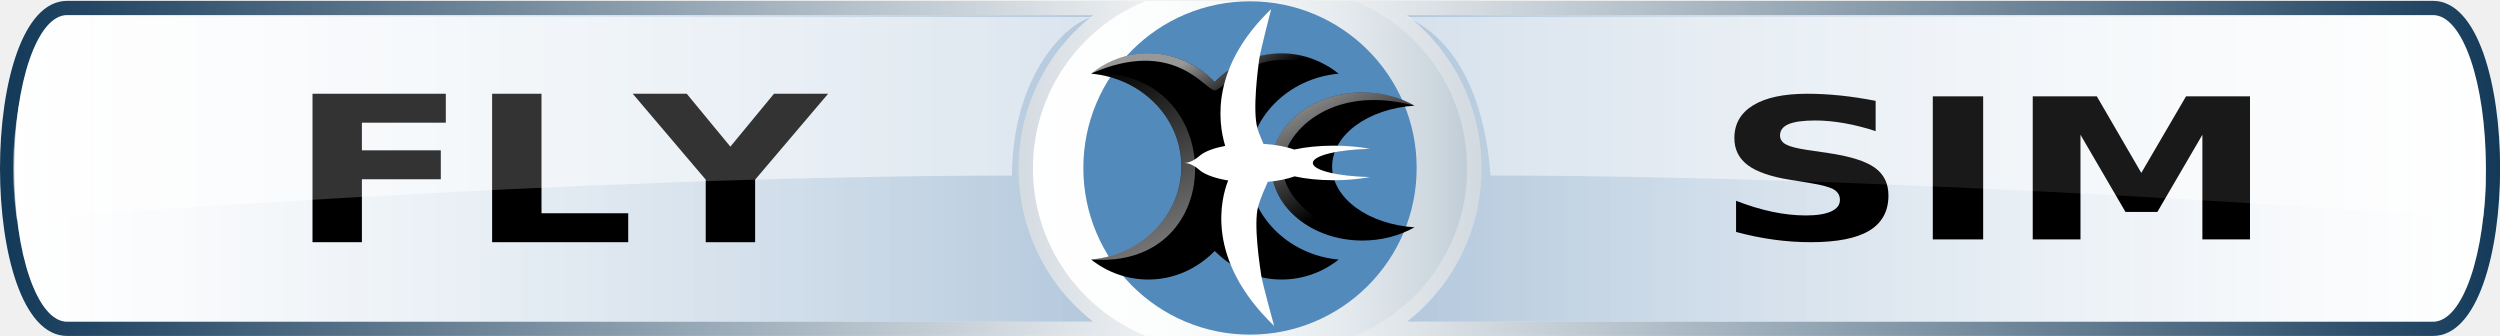
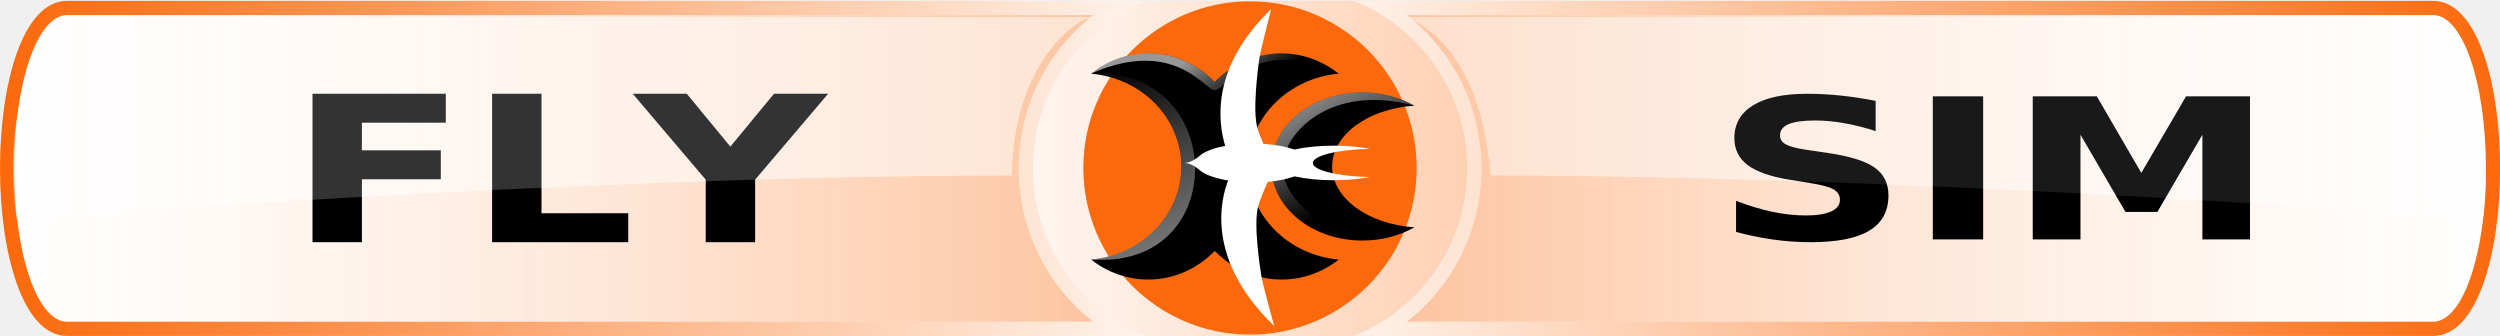
<svg xmlns="http://www.w3.org/2000/svg" xmlns:xlink="http://www.w3.org/1999/xlink" version="1.1" x="0px" y="0px" width="640" height="86" viewBox="0 0 640 86" enable-background="new 0 0 841.89 595.275" xml:space="preserve" id="svg2">
  <defs id="defs114">
+     <linearGradient id="linearGradient1266" gradientUnits="userSpaceOnUse" x1="41.384" y1="207.565" x2="334" y2="207.565">
+       <stop offset="0" style="stop-color:#ffffff;stop-opacity:0.196;" id="stop1262" />
+       <stop offset="1" style="stop-color:#fb690c;stop-opacity:0.392" id="stop1264" />
+     </linearGradient>
    <linearGradient id="SVGID_1_" gradientUnits="userSpaceOnUse" x1="314.451" y1="207.565" x2="438.596" y2="207.565">
-       <stop offset="0" style="stop-color:#FFFFFF" id="stop12" />
-       <stop offset="0.311" style="stop-color:#FCFDFD" id="stop14" />
-       <stop offset="0.53" style="stop-color:#F3F6F7" id="stop16" />
-       <stop offset="0.72" style="stop-color:#E3E9ED" id="stop18" />
-       <stop offset="0.893" style="stop-color:#CED8DF" id="stop20" />
-       <stop offset="1" style="stop-color:#BCCAD4" id="stop22" />
+       <stop offset="0" style="stop-color:#ffffff;stop-opacity:1" id="stop12" />
+       <stop offset="1" style="stop-color:#fb690c;stop-opacity:1" id="stop22" />
    </linearGradient>
    <linearGradient id="SVGID_2_" gradientUnits="userSpaceOnUse" x1="296.843" y1="304.446" x2="103.083" y2="110.686">
      <stop offset="0" style="stop-color:#FFFFFF" id="stop67" />
-       <stop offset="1" style="stop-color:#143A59" id="stop69" />
+       <stop offset="1" style="stop-color:#fb690c;stop-opacity:1" id="stop69" />
    </linearGradient>
-     <linearGradient xlink:href="#SVGID_3_" id="linearGradient5322-6" gradientUnits="userSpaceOnUse" x1="41.384" y1="207.565" x2="334" y2="207.565" />
+     <linearGradient xlink:href="#linearGradient1266" id="linearGradient5322-6" gradientUnits="userSpaceOnUse" x1="41.384" y1="207.565" x2="334" y2="207.565" gradientTransform="matrix(0.9439553,0,0,0.9439522,-35.41862,-152.8199)" />
    <linearGradient id="SVGID_3_" gradientUnits="userSpaceOnUse" x1="41.384" y1="207.565" x2="334" y2="207.565">
      <stop offset="0" style="stop-color:#ffffff;stop-opacity:0.196;" id="stop74" />
-       <stop offset="1" style="stop-color:#3f74a7;stop-opacity:0.392;" id="stop76" />
+       <stop offset="1" style="stop-color:#fb690c;stop-opacity:0.392" id="stop76" />
    </linearGradient>
    <linearGradient id="SVGID_4_" gradientUnits="userSpaceOnUse" x1="2.555" y1="304.446" x2="-191.206" y2="110.686" gradientTransform="matrix(-1,0,0,1,458.7852,0)">
      <stop offset="0" style="stop-color:#FFFFFF" id="stop81" />
-       <stop offset="1" style="stop-color:#143A59" id="stop83" />
+       <stop offset="1" style="stop-color:#fb690c;stop-opacity:1" id="stop83" />
    </linearGradient>
-     <linearGradient xlink:href="#SVGID_3_" id="linearGradient6095-0" gradientUnits="userSpaceOnUse" gradientTransform="matrix(-1,0,0,1,458.7852,0)" x1="-252.905" y1="207.565" x2="39.711" y2="207.565" />
-     <linearGradient xlink:href="#SVGID_1_" id="linearGradient5143" gradientUnits="userSpaceOnUse" x1="314.451" y1="207.565" x2="438.596" y2="207.565" />
-     <linearGradient xlink:href="#SVGID_2_" id="linearGradient5145" gradientUnits="userSpaceOnUse" x1="374.509" y1="207.566" x2="39.767" y2="207.566" />
-     <linearGradient xlink:href="#SVGID_4_" id="linearGradient5147" gradientUnits="userSpaceOnUse" gradientTransform="matrix(-1,0,0,1,458.7852,0)" x1="84.956" y1="205.944" x2="-256.378" y2="205.944" />
-     <linearGradient xlink:href="#linearGradient5097-4-4" id="linearGradient4372-3" gradientUnits="userSpaceOnUse" gradientTransform="matrix(2.763134,0,0,2.821533,-1023.92,-312.4647)" x1="354.729" y1="231.96" x2="331.811" y2="182.338" />
+     <linearGradient xlink:href="#SVGID_3_" id="linearGradient6095-0" gradientUnits="userSpaceOnUse" gradientTransform="matrix(-0.9439553,0,0,0.9439522,397.6541,-152.8199)" x1="-252.905" y1="207.565" x2="39.711" y2="207.565" />
+     <linearGradient xlink:href="#SVGID_1_" id="linearGradient5143" gradientUnits="userSpaceOnUse" x1="286.714" y1="207.565" x2="770.355" y2="207.565" gradientTransform="matrix(0.9439553,0,0,0.9439522,-35.41862,-152.8199)" />
+     <linearGradient xlink:href="#SVGID_2_" id="linearGradient5145" gradientUnits="userSpaceOnUse" x1="374.509" y1="207.566" x2="39.767" y2="207.566" gradientTransform="matrix(0.9439553,0,0,0.9439522,-35.41862,-152.8199)" />
+     <linearGradient xlink:href="#SVGID_4_" id="linearGradient5147" gradientUnits="userSpaceOnUse" gradientTransform="matrix(-0.9439553,0,0,0.9439522,397.6541,-152.8199)" x1="84.956" y1="205.944" x2="-256.378" y2="205.944" />
+     <linearGradient xlink:href="#linearGradient5097-4-4" id="linearGradient4372-3" gradientUnits="userSpaceOnUse" gradientTransform="matrix(0.9282402,0,0,0.9478587,-28.66763,-154.0527)" x1="354.729" y1="231.96" x2="331.811" y2="182.338" />
    <linearGradient id="linearGradient5097-4-4">
      <stop style="stop-color:#fffeff;stop-opacity:1;" offset="0" id="stop5099-1-4" />
      <stop style="stop-color:#fffeff;stop-opacity:0;" offset="1" id="stop5101-1-6" />
    </linearGradient>
-     <linearGradient xlink:href="#linearGradient5091-3-6" id="linearGradient4374-0" gradientUnits="userSpaceOnUse" gradientTransform="matrix(2.763134,0,0,2.821533,-1023.92,-312.4647)" x1="362.675" y1="176.071" x2="371.379" y2="189.978" />
+     <linearGradient xlink:href="#linearGradient5091-3-6" id="linearGradient4374-0" gradientUnits="userSpaceOnUse" gradientTransform="matrix(0.9282402,0,0,0.9478587,-28.66763,-154.0527)" x1="362.675" y1="176.071" x2="371.379" y2="189.978" />
    <linearGradient id="linearGradient5091-3-6">
      <stop style="stop-color:#fffeff;stop-opacity:1;" offset="0" id="stop5093-87-6" />
      <stop style="stop-color:#fffeff;stop-opacity:0;" offset="1" id="stop5095-4-1" />
    </linearGradient>
-     <linearGradient xlink:href="#linearGradient5077-2-4" id="linearGradient4376-8" gradientUnits="userSpaceOnUse" gradientTransform="matrix(8.394934,0,0,8.394951,-119.6484,-8426.449)" spreadMethod="pad" x1="20.249" y1="1029.575" x2="25.564" y2="1038.782" />
+     <linearGradient xlink:href="#linearGradient5077-2-4" id="linearGradient4376-8" gradientUnits="userSpaceOnUse" gradientTransform="matrix(2.820173,0,0,2.820179,275.1112,-2879.844)" spreadMethod="pad" x1="20.249" y1="1029.575" x2="25.564" y2="1038.782" />
    <linearGradient id="linearGradient5077-2-4">
      <stop style="stop-color:#fffeff;stop-opacity:1;" offset="0" id="stop5079-7-9" />
      <stop style="stop-color:#fffeff;stop-opacity:0;" offset="1" id="stop5081-7-6" />
    </linearGradient>
+     <linearGradient id="linearGradient4991" gradientUnits="userSpaceOnUse" x1="314.451" y1="207.565" x2="438.596" y2="207.565">
+       <stop offset="0" style="stop-color:#FFFFFF" id="stop4993" />
+       <stop offset="0.311" style="stop-color:#FCFDFD" id="stop4995" />
+       <stop offset="0.53" style="stop-color:#F3F6F7" id="stop4997" />
+       <stop offset="0.72" style="stop-color:#E3E9ED" id="stop4999" />
+       <stop offset="0.893" style="stop-color:#CED8DF" id="stop5001" />
+       <stop offset="1" style="stop-color:#BCCAD4" id="stop5003" />
+     </linearGradient>
+     <linearGradient id="linearGradient5006" gradientUnits="userSpaceOnUse" x1="296.843" y1="304.446" x2="103.083" y2="110.686">
+       <stop offset="0" style="stop-color:#FFFFFF" id="stop5008" />
+       <stop offset="1" style="stop-color:#143A59" id="stop5010" />
+     </linearGradient>
+     <linearGradient id="linearGradient5013" gradientUnits="userSpaceOnUse" x1="41.384" y1="207.565" x2="334" y2="207.565">
+       <stop offset="0" style="stop-color:#ffffff;stop-opacity:0.196;" id="stop5015" />
+       <stop offset="1" style="stop-color:#3f74a7;stop-opacity:0.392;" id="stop5017" />
+     </linearGradient>
+     <linearGradient id="linearGradient5021" gradientUnits="userSpaceOnUse" x1="2.555" y1="304.446" x2="-191.206" y2="110.686" gradientTransform="matrix(-1,0,0,1,458.7852,0)">
+       <stop offset="0" style="stop-color:#FFFFFF" id="stop5023-2" />
+       <stop offset="1" style="stop-color:#143A59" id="stop5025-4" />
+     </linearGradient>
+     <linearGradient id="SVGID_5_" gradientUnits="userSpaceOnUse" x1="-252.905" y1="207.565" x2="39.711" y2="207.565" gradientTransform="matrix(-1,0,0,1,458.7852,0)">
+       <stop offset="0" style="stop-color:#FFFFFF" id="stop88" />
+       <stop offset="1" style="stop-color:#D7E9F7" id="stop90" />
+     </linearGradient>
  </defs>
-   <g id="layer5">
-     <g id="Layer_1" transform="matrix(0.9439553,0,0,0.9439522,-35.41862,-152.8199)">
-       <linearGradient id="linearGradient4991" gradientUnits="userSpaceOnUse" x1="314.451" y1="207.565" x2="438.596" y2="207.565">
-         <stop offset="0" style="stop-color:#FFFFFF" id="stop4993" />
-         <stop offset="0.311" style="stop-color:#FCFDFD" id="stop4995" />
-         <stop offset="0.53" style="stop-color:#F3F6F7" id="stop4997" />
-         <stop offset="0.72" style="stop-color:#E3E9ED" id="stop4999" />
-         <stop offset="0.893" style="stop-color:#CED8DF" id="stop5001" />
-         <stop offset="1" style="stop-color:#BCCAD4" id="stop5003" />
-       </linearGradient>
-       <rect x="314.451" y="162.131" width="124.145" height="90.869" id="rect24" style="fill:url(#linearGradient5143)" />
-       <linearGradient id="linearGradient5006" gradientUnits="userSpaceOnUse" x1="296.843" y1="304.446" x2="103.083" y2="110.686">
-         <stop offset="0" style="stop-color:#FFFFFF" id="stop5008" />
-         <stop offset="1" style="stop-color:#143A59" id="stop5010" />
-       </linearGradient>
-       <path d="m 317.654,207.565 c 0,-20.566 12.674,-38.163 30.634,-45.434 H 55.715 c -24.258,0 -24.258,90.869 0,90.869 h 292.574 c -17.96,-7.271 -30.635,-24.867 -30.635,-45.435 z" id="path71" style="fill:url(#linearGradient5145)" />
-       <linearGradient id="linearGradient5013" gradientUnits="userSpaceOnUse" x1="41.384" y1="207.565" x2="334" y2="207.565">
-         <stop offset="0" style="stop-color:#ffffff;stop-opacity:0.196;" id="stop5015" />
-         <stop offset="1" style="stop-color:#3f74a7;stop-opacity:0.392;" id="stop5017" />
-       </linearGradient>
-       <path style="fill:#ffffff" d="m 55.715,165.995 c -8.036,0 -14.331,18.26 -14.331,41.571 0,23.311 6.295,41.571 14.331,41.571 0,0 253.7,0 278.285,0 C 321.417,239.293 313.79,224.146 313.79,207.566 c 0,-16.579 7.628,-31.726 20.21,-41.571 -24.585,0 -278.285,0 -278.285,0 z" id="path78-7" />
-       <path d="m 55.715,165.995 c -8.036,0 -14.331,18.26 -14.331,41.571 0,23.311 6.295,41.571 14.331,41.571 0,0 253.7,0 278.285,0 -12.583,-9.844 -20.21,-24.991 -20.21,-41.571 0,-16.579 7.628,-31.726 20.21,-41.571 -24.585,0 -278.285,0 -278.285,0 z" id="path78" style="fill:url(#linearGradient5322-6)" />
-       <linearGradient id="linearGradient5021" gradientUnits="userSpaceOnUse" x1="2.555" y1="304.446" x2="-191.206" y2="110.686" gradientTransform="matrix(-1,0,0,1,458.7852,0)">
-         <stop offset="0" style="stop-color:#FFFFFF" id="stop5023-2" />
-         <stop offset="1" style="stop-color:#143A59" id="stop5025-4" />
-       </linearGradient>
-       <path d="m 435.421,207.565 c 0,-20.566 -12.675,-38.163 -30.635,-45.434 h 292.573 c 24.258,0 24.258,90.869 0,90.869 H 404.785 c 17.96,-7.271 30.636,-24.867 30.636,-45.435 z" id="path85" style="fill:url(#linearGradient5147)" />
-       <path d="m 697.359,165.995 c 8.036,0 14.331,18.26 14.331,41.571 0,23.311 -6.295,41.571 -14.331,41.571 0,0 -253.7,0 -278.285,0 12.583,-9.844 20.21,-24.991 20.21,-41.571 0,-16.579 -7.627,-31.726 -20.209,-41.571 24.584,0 278.284,0 278.284,0 z" id="path92-7" style="fill:#ffffff;fill-opacity:1" />
-       <linearGradient id="SVGID_5_" gradientUnits="userSpaceOnUse" x1="-252.905" y1="207.565" x2="39.711" y2="207.565" gradientTransform="matrix(-1,0,0,1,458.7852,0)">
-         <stop offset="0" style="stop-color:#FFFFFF" id="stop88" />
-         <stop offset="1" style="stop-color:#D7E9F7" id="stop90" />
-       </linearGradient>
-       <path d="m 697.359,165.995 c 8.036,0 14.331,18.26 14.331,41.571 0,23.311 -6.295,41.571 -14.331,41.571 0,0 -253.7,0 -278.285,0 12.583,-9.844 20.21,-24.991 20.21,-41.571 0,-16.579 -7.627,-31.726 -20.209,-41.571 24.584,0 278.284,0 278.284,0 z" id="path92" style="fill:url(#linearGradient6095-0);fill-opacity:1" />
-       <g transform="matrix(1.062008,0,0,1.021764,61.9522,122.5992)" id="g46-7-7" style="fill:#007fff;fill-opacity:1;stroke:#000000;stroke-opacity:1" />
-     </g>
+   <g id="layer5" style="display:inline">
+     <rect x="261.409" y="0.224" width="117.187" height="85.776" id="rect24" style="fill:url(#linearGradient5143);stroke-width:0.944" />
+     <path d="m 264.433,43.112 c 0,-19.413 11.964,-36.024 28.917,-42.888 H 17.174 c -22.898,0 -22.898,85.776 0,85.776 H 293.351 C 276.397,79.137 264.433,62.527 264.433,43.112 Z" id="path71" style="fill:url(#linearGradient5145);stroke-width:0.944" />
+     <path style="fill:#ffffff;stroke-width:0.944" d="m 17.174,3.871 c -7.586,0 -13.528,17.237 -13.528,39.241 0,22.004 5.942,39.241 13.528,39.241 0,0 239.481,0 262.689,0 -11.878,-9.292 -19.077,-23.59 -19.077,-39.241 0,-15.65 7.2,-29.948 19.077,-39.241 -23.207,0 -262.689,0 -262.689,0 z" id="path78-7" />
+     <path d="m 17.174,3.871 c -7.586,0 -13.528,17.237 -13.528,39.241 0,22.004 5.942,39.241 13.528,39.241 0,0 239.481,0 262.689,0 -11.878,-9.292 -19.077,-23.59 -19.077,-39.241 0,-15.65 7.2,-29.948 19.077,-39.241 -23.207,0 -262.689,0 -262.689,0 z" id="path78" style="fill:url(#linearGradient5322-6);stroke-width:0.944" />
+     <path d="m 375.599,43.112 c 0,-19.413 -11.965,-36.024 -28.918,-42.888 h 276.176 c 22.898,0 22.898,85.776 0,85.776 H 346.68 c 16.953,-6.863 28.919,-23.473 28.919,-42.888 z" id="path85" style="fill:url(#linearGradient5147);stroke-width:0.944" />
+     <path d="m 622.857,3.871 c 7.586,0 13.528,17.237 13.528,39.241 0,22.004 -5.942,39.241 -13.528,39.241 0,0 -239.481,0 -262.689,0 11.878,-9.292 19.077,-23.59 19.077,-39.241 0,-15.65 -7.2,-29.948 -19.076,-39.241 23.206,0 262.688,0 262.688,0 z" id="path92-7" style="fill:#ffffff;fill-opacity:1;stroke-width:0.944" />
+     <path d="m 622.857,3.871 c 7.586,0 13.528,17.237 13.528,39.241 0,22.004 -5.942,39.241 -13.528,39.241 0,0 -239.481,0 -262.689,0 11.878,-9.292 19.077,-23.59 19.077,-39.241 0,-15.65 -7.2,-29.948 -19.076,-39.241 23.206,0 262.688,0 262.688,0 z" id="path92" style="fill:url(#linearGradient6095-0);fill-opacity:1;stroke-width:0.944" />
+     <g transform="matrix(1.002488,0,0,0.9644961,23.06149,-37.09211)" id="g46-7-7" style="fill:#007fff;fill-opacity:1;stroke:#000000;stroke-opacity:1" />
    <g id="Layer_5" transform="matrix(0.9439553,0,0,0.9439522,-35.41862,-152.8199)" />
  </g>
  <g id="Layer_3" display="none" style="display:none" transform="translate(0,-509.275)">
    <rect x="-3.666" y="-42.667" display="inline" width="751" height="518" id="rect5" style="fill:#8a644a;display:inline" />
  </g>
  <g id="Layer_2" display="none" style="display:none" transform="translate(0,-509.275)">
    <rect x="36.318" y="160.656" display="inline" width="680.315" height="93.344" id="rect8" style="fill:none;stroke:#2e4160;display:inline" />
  </g>
-   <g id="layer4">
+   <g id="layer4" style="display:inline">
    <path d="m 17.837,4.371 c -7.586,0 -17.559,23.149 -13.528,51.871 0,0 141.868,-11.306 254.734,-11.306 0.19,-28.333 16.619,-41.024 21.482,-40.565 -23.207,0 -262.689,0 -262.689,0 z" id="path78-4-3" style="opacity:0.4;fill:#ffffff;fill-opacity:1" />
    <path d="m 622.796,4.371 c 7.586,0 16.248,30.136 12.827,51.76 0,0 -141.167,-11.195 -254.034,-11.195 -1.265,-17.583 -7.482,-34.306 -21.482,-40.565 23.207,0 262.689,0 262.689,0 z" id="path78-4-3-1" style="opacity:0.4;fill:#ffffff;fill-opacity:1" />
  </g>
  <g id="layer3" style="display:none">
-     <g transform="scale(1.135968,0.8803066)" style="font-size:59.213px;font-style:normal;font-weight:normal;fill:#000000;fill-opacity:1;stroke:none;font-family:DejaVu Sans;-inkscape-font-specification:DejaVu Sans" id="text3592">
-       <path d="m 70.425,27.263 30.04,0 0,8.414 -18.909,0 0,8.038 17.781,0 0,8.414 -17.781,0 0,18.302 -11.131,0 z" style="font-variant:normal;font-weight:bold;font-stretch:normal;font-family:DejaVu Sans;-inkscape-font-specification:DejaVu Sans Bold" id="path5327" />
-       <path d="m 110.902,27.263 11.131,0 0,34.753 19.545,0 0,8.414 -30.676,0 z" style="font-variant:normal;font-weight:bold;font-stretch:normal;font-family:DejaVu Sans;-inkscape-font-specification:DejaVu Sans Bold" id="path5329" />
-       <path d="m 142.591,27.263 12.172,0 9.83,15.382 9.83,-15.382 12.201,0 -16.451,24.981 0,18.186 -11.131,0 0,-18.186 z" style="font-variant:normal;font-weight:bold;font-stretch:normal;font-family:DejaVu Sans;-inkscape-font-specification:DejaVu Sans Bold" id="path5331" />
+     <g transform="scale(1.135968,0.8803066)" style="font-style:normal;font-weight:normal;font-size:59.213px;font-family:'DejaVu Sans';-inkscape-font-specification:'DejaVu Sans';fill:#000000;fill-opacity:1;stroke:none" id="text3592">
+       <path d="M 70.425,27.263 H 100.465 v 8.414 H 81.556 V 43.715 h 17.781 v 8.414 H 81.556 V 70.43 H 70.425 Z" style="font-variant:normal;font-weight:bold;font-stretch:normal;font-family:'DejaVu Sans';-inkscape-font-specification:'DejaVu Sans Bold'" id="path5327" />
+       <path d="m 110.902,27.263 h 11.131 v 34.753 h 19.545 v 8.414 h -30.676 z" style="font-variant:normal;font-weight:bold;font-stretch:normal;font-family:'DejaVu Sans';-inkscape-font-specification:'DejaVu Sans Bold'" id="path5329" />
+       <path d="m 142.591,27.263 h 12.172 l 9.83,15.382 9.83,-15.382 h 12.201 L 170.174,52.244 V 70.43 H 159.042 V 52.244 Z" style="font-variant:normal;font-weight:bold;font-stretch:normal;font-family:'DejaVu Sans';-inkscape-font-specification:'DejaVu Sans Bold'" id="path5331" />
    </g>
-     <g transform="scale(1.168322,0.8559284)" style="font-size:58.698px;font-style:normal;font-weight:normal;fill:#000000;fill-opacity:1;stroke:none;font-family:DejaVu Sans;-inkscape-font-specification:DejaVu Sans" id="text3592-8">
-       <path d="m 410.986,30.161 0,9.057 c -2.35,-1.051 -4.643,-1.844 -6.879,-2.379 -2.236,-0.535 -4.347,-0.802 -6.334,-0.803 -2.637,3.5e-5 -4.586,0.363 -5.847,1.089 -1.261,0.726 -1.892,1.853 -1.892,3.382 -2e-5,1.146 0.425,2.04 1.275,2.68 0.85,0.64 2.393,1.189 4.629,1.648 l 4.7,0.946 c 4.758,0.955 8.14,2.408 10.146,4.357 2.006,1.949 3.009,4.72 3.009,8.312 -4e-5,4.72 -1.4,8.231 -4.199,10.533 -2.799,2.302 -7.075,3.454 -12.826,3.454 -2.713,-10e-7 -5.436,-0.258 -8.168,-0.774 -2.732,-0.516 -5.465,-1.28 -8.197,-2.293 l 0,-9.315 c 2.732,1.452 5.374,2.546 7.925,3.282 2.551,0.736 5.011,1.103 7.38,1.103 2.408,7e-6 4.251,-0.401 5.532,-1.204 1.28,-0.803 1.92,-1.949 1.92,-3.439 -3e-5,-1.338 -0.435,-2.369 -1.304,-3.095 -0.869,-0.726 -2.603,-1.376 -5.202,-1.949 l -4.271,-0.946 c -4.28,-0.917 -7.409,-2.379 -9.387,-4.385 -1.978,-2.006 -2.966,-4.71 -2.966,-8.111 0,-4.261 1.376,-7.538 4.127,-9.831 2.751,-2.293 6.707,-3.439 11.866,-3.439 2.35,4.3e-5 4.767,0.177 7.251,0.53 2.484,0.354 5.054,0.884 7.71,1.591 z" style="font-variant:normal;font-weight:bold;font-stretch:normal;font-family:DejaVu Sans;-inkscape-font-specification:DejaVu Sans Bold" id="path5320" />
-       <path d="m 423.511,28.814 11.035,0 0,42.791 -11.035,0 z" style="font-variant:normal;font-weight:bold;font-stretch:normal;font-family:DejaVu Sans;-inkscape-font-specification:DejaVu Sans Bold" id="path5322" />
-       <path d="m 445.408,28.814 14.044,0 9.745,22.9 9.802,-22.9 14.015,0 0,42.791 -10.433,0 0,-31.298 -9.859,23.072 -6.993,0 -9.859,-23.072 0,31.298 -10.461,0 z" style="font-variant:normal;font-weight:bold;font-stretch:normal;font-family:DejaVu Sans;-inkscape-font-specification:DejaVu Sans Bold" id="path5324" />
+     <g transform="scale(1.168322,0.8559284)" style="font-style:normal;font-weight:normal;font-size:58.698px;font-family:'DejaVu Sans';-inkscape-font-specification:'DejaVu Sans';fill:#000000;fill-opacity:1;stroke:none" id="text3592-8">
+       <path d="m 410.986,30.161 v 9.057 c -2.35,-1.051 -4.643,-1.844 -6.879,-2.379 -2.236,-0.535 -4.347,-0.802 -6.334,-0.803 -2.637,3.5e-5 -4.586,0.363 -5.847,1.089 -1.261,0.726 -1.892,1.853 -1.892,3.382 -2e-5,1.146 0.425,2.04 1.275,2.68 0.85,0.64 2.393,1.189 4.629,1.648 l 4.7,0.946 c 4.758,0.955 8.14,2.408 10.146,4.357 2.006,1.949 3.009,4.72 3.009,8.312 -4e-5,4.72 -1.4,8.231 -4.199,10.533 -2.799,2.302 -7.075,3.454 -12.826,3.454 -2.713,-10e-7 -5.436,-0.258 -8.168,-0.774 -2.732,-0.516 -5.465,-1.28 -8.197,-2.293 v -9.315 c 2.732,1.452 5.374,2.546 7.925,3.282 2.551,0.736 5.011,1.103 7.38,1.103 2.408,7e-6 4.251,-0.401 5.532,-1.204 1.28,-0.803 1.92,-1.949 1.92,-3.439 -3e-5,-1.338 -0.435,-2.369 -1.304,-3.095 -0.869,-0.726 -2.603,-1.376 -5.202,-1.949 l -4.271,-0.946 c -4.28,-0.917 -7.409,-2.379 -9.387,-4.385 -1.978,-2.006 -2.966,-4.71 -2.966,-8.111 0,-4.261 1.376,-7.538 4.127,-9.831 2.751,-2.293 6.707,-3.439 11.866,-3.439 2.35,4.3e-5 4.767,0.177 7.251,0.53 2.484,0.354 5.054,0.884 7.71,1.591 z" style="font-variant:normal;font-weight:bold;font-stretch:normal;font-family:'DejaVu Sans';-inkscape-font-specification:'DejaVu Sans Bold'" id="path5320" />
+       <path d="m 423.511,28.814 h 11.035 V 71.605 h -11.035 z" style="font-variant:normal;font-weight:bold;font-stretch:normal;font-family:'DejaVu Sans';-inkscape-font-specification:'DejaVu Sans Bold'" id="path5322" />
+       <path d="m 445.408,28.814 h 14.044 l 9.745,22.9 9.802,-22.9 h 14.015 V 71.605 H 482.582 V 40.307 l -9.859,23.072 h -6.993 L 455.87,40.307 V 71.605 h -10.461 z" style="font-variant:normal;font-weight:bold;font-stretch:normal;font-family:'DejaVu Sans';-inkscape-font-specification:'DejaVu Sans Bold'" id="path5324" />
    </g>
  </g>
  <g style="display:inline" id="g5309">
-     <g transform="scale(1.135968,0.8803066)" style="font-size:59.213px;font-style:normal;font-weight:normal;fill:#000000;fill-opacity:1;stroke:none;font-family:DejaVu Sans;-inkscape-font-specification:DejaVu Sans" id="text5311">
-       <path d="m 70.425,27.263 30.04,0 0,8.414 -18.909,0 0,8.038 17.781,0 0,8.414 -17.781,0 0,18.302 -11.131,0 z" style="font-variant:normal;font-weight:bold;font-stretch:normal;font-family:DejaVu Sans;-inkscape-font-specification:DejaVu Sans Bold" id="path5334" />
-       <path d="m 110.902,27.263 11.131,0 0,34.753 19.545,0 0,8.414 -30.676,0 z" style="font-variant:normal;font-weight:bold;font-stretch:normal;font-family:DejaVu Sans;-inkscape-font-specification:DejaVu Sans Bold" id="path5336" />
-       <path d="m 142.591,27.263 12.172,0 9.83,15.382 9.83,-15.382 12.201,0 -16.451,24.981 0,18.186 -11.131,0 0,-18.186 z" style="font-variant:normal;font-weight:bold;font-stretch:normal;font-family:DejaVu Sans;-inkscape-font-specification:DejaVu Sans Bold" id="path5338" />
+     <g transform="scale(1.135968,0.8803066)" style="font-style:normal;font-weight:normal;font-size:59.213px;font-family:'DejaVu Sans';-inkscape-font-specification:'DejaVu Sans';fill:#000000;fill-opacity:1;stroke:none" id="text5311">
+       <path d="M 70.425,27.263 H 100.465 v 8.414 H 81.556 V 43.715 h 17.781 v 8.414 H 81.556 V 70.43 H 70.425 Z" style="font-variant:normal;font-weight:bold;font-stretch:normal;font-family:'DejaVu Sans';-inkscape-font-specification:'DejaVu Sans Bold'" id="path5334" />
+       <path d="m 110.902,27.263 h 11.131 v 34.753 h 19.545 v 8.414 h -30.676 z" style="font-variant:normal;font-weight:bold;font-stretch:normal;font-family:'DejaVu Sans';-inkscape-font-specification:'DejaVu Sans Bold'" id="path5336" />
+       <path d="m 142.591,27.263 h 12.172 l 9.83,15.382 9.83,-15.382 h 12.201 L 170.174,52.244 V 70.43 H 159.042 V 52.244 Z" style="font-variant:normal;font-weight:bold;font-stretch:normal;font-family:'DejaVu Sans';-inkscape-font-specification:'DejaVu Sans Bold'" id="path5338" />
    </g>
-     <g transform="scale(1.168322,0.8559284)" style="font-size:58.698px;font-style:normal;font-weight:normal;fill:#000000;fill-opacity:1;stroke:none;font-family:DejaVu Sans;-inkscape-font-specification:DejaVu Sans" id="text5315">
-       <path d="m 410.986,30.161 0,9.057 c -2.35,-1.051 -4.643,-1.844 -6.879,-2.379 -2.236,-0.535 -4.347,-0.802 -6.334,-0.803 -2.637,3.5e-5 -4.586,0.363 -5.847,1.089 -1.261,0.726 -1.892,1.853 -1.892,3.382 -2e-5,1.146 0.425,2.04 1.275,2.68 0.85,0.64 2.393,1.189 4.629,1.648 l 4.7,0.946 c 4.758,0.955 8.14,2.408 10.146,4.357 2.006,1.949 3.009,4.72 3.009,8.312 -4e-5,4.72 -1.4,8.231 -4.199,10.533 -2.799,2.302 -7.075,3.454 -12.826,3.454 -2.713,-10e-7 -5.436,-0.258 -8.168,-0.774 -2.732,-0.516 -5.465,-1.28 -8.197,-2.293 l 0,-9.315 c 2.732,1.452 5.374,2.546 7.925,3.282 2.551,0.736 5.011,1.103 7.38,1.103 2.408,7e-6 4.251,-0.401 5.532,-1.204 1.28,-0.803 1.92,-1.949 1.92,-3.439 -3e-5,-1.338 -0.435,-2.369 -1.304,-3.095 -0.869,-0.726 -2.603,-1.376 -5.202,-1.949 l -4.271,-0.946 c -4.28,-0.917 -7.409,-2.379 -9.387,-4.385 -1.978,-2.006 -2.966,-4.71 -2.966,-8.111 0,-4.261 1.376,-7.538 4.127,-9.831 2.751,-2.293 6.707,-3.439 11.866,-3.439 2.35,4.3e-5 4.767,0.177 7.251,0.53 2.484,0.354 5.054,0.884 7.71,1.591 z" style="font-variant:normal;font-weight:bold;font-stretch:normal;font-family:DejaVu Sans;-inkscape-font-specification:DejaVu Sans Bold" id="path5341" />
-       <path d="m 423.511,28.814 11.035,0 0,42.791 -11.035,0 z" style="font-variant:normal;font-weight:bold;font-stretch:normal;font-family:DejaVu Sans;-inkscape-font-specification:DejaVu Sans Bold" id="path5343" />
-       <path d="m 445.408,28.814 14.044,0 9.745,22.9 9.802,-22.9 14.015,0 0,42.791 -10.433,0 0,-31.298 -9.859,23.072 -6.993,0 -9.859,-23.072 0,31.298 -10.461,0 z" style="font-variant:normal;font-weight:bold;font-stretch:normal;font-family:DejaVu Sans;-inkscape-font-specification:DejaVu Sans Bold" id="path5345" />
+     <g transform="scale(1.168322,0.8559284)" style="font-style:normal;font-weight:normal;font-size:58.698px;font-family:'DejaVu Sans';-inkscape-font-specification:'DejaVu Sans';fill:#000000;fill-opacity:1;stroke:none" id="text5315">
+       <path d="m 410.986,30.161 v 9.057 c -2.35,-1.051 -4.643,-1.844 -6.879,-2.379 -2.236,-0.535 -4.347,-0.802 -6.334,-0.803 -2.637,3.5e-5 -4.586,0.363 -5.847,1.089 -1.261,0.726 -1.892,1.853 -1.892,3.382 -2e-5,1.146 0.425,2.04 1.275,2.68 0.85,0.64 2.393,1.189 4.629,1.648 l 4.7,0.946 c 4.758,0.955 8.14,2.408 10.146,4.357 2.006,1.949 3.009,4.72 3.009,8.312 -4e-5,4.72 -1.4,8.231 -4.199,10.533 -2.799,2.302 -7.075,3.454 -12.826,3.454 -2.713,-10e-7 -5.436,-0.258 -8.168,-0.774 -2.732,-0.516 -5.465,-1.28 -8.197,-2.293 v -9.315 c 2.732,1.452 5.374,2.546 7.925,3.282 2.551,0.736 5.011,1.103 7.38,1.103 2.408,7e-6 4.251,-0.401 5.532,-1.204 1.28,-0.803 1.92,-1.949 1.92,-3.439 -3e-5,-1.338 -0.435,-2.369 -1.304,-3.095 -0.869,-0.726 -2.603,-1.376 -5.202,-1.949 l -4.271,-0.946 c -4.28,-0.917 -7.409,-2.379 -9.387,-4.385 -1.978,-2.006 -2.966,-4.71 -2.966,-8.111 0,-4.261 1.376,-7.538 4.127,-9.831 2.751,-2.293 6.707,-3.439 11.866,-3.439 2.35,4.3e-5 4.767,0.177 7.251,0.53 2.484,0.354 5.054,0.884 7.71,1.591 z" style="font-variant:normal;font-weight:bold;font-stretch:normal;font-family:'DejaVu Sans';-inkscape-font-specification:'DejaVu Sans Bold'" id="path5341" />
+       <path d="m 423.511,28.814 h 11.035 V 71.605 h -11.035 z" style="font-variant:normal;font-weight:bold;font-stretch:normal;font-family:'DejaVu Sans';-inkscape-font-specification:'DejaVu Sans Bold'" id="path5343" />
+       <path d="m 445.408,28.814 h 14.044 l 9.745,22.9 9.802,-22.9 h 14.015 V 71.605 H 482.582 V 40.307 l -9.859,23.072 h -6.993 L 455.87,40.307 V 71.605 h -10.461 z" style="font-variant:normal;font-weight:bold;font-stretch:normal;font-family:'DejaVu Sans';-inkscape-font-specification:'DejaVu Sans Bold'" id="path5345" />
    </g>
  </g>
-   <g id="g4948">
+   <g id="g4948" style="display:inline">
    <path style="opacity:0.2;fill:#ffffff;fill-opacity:1" id="path4950" d="m 17.837,4.371 c -7.586,0 -17.559,23.149 -13.528,51.871 0,0 141.868,-11.306 254.734,-11.306 0.19,-28.333 16.619,-41.024 21.482,-40.565 -23.207,0 -262.689,0 -262.689,0 z" />
    <path style="opacity:0.1;fill:#ffffff;fill-opacity:1" id="path4952" d="m 622.796,4.371 c 7.586,0 16.248,30.136 12.827,51.76 0,0 -141.167,-11.195 -254.034,-11.195 -1.265,-17.583 -7.482,-34.306 -21.482,-40.565 23.207,0 262.689,0 262.689,0 z" />
  </g>
-   <g id="layer6">
-     <g id="Swift_Logo" transform="matrix(0.3359375,0,0,0.3359375,315.3056,-49.08409)">
-       <path transform="matrix(7.948951,0,0,7.948951,-113.0261,147.446)" d="m 31.954,15.935 c 0,8.824 -7.153,15.977 -15.977,15.977 C 7.153,31.912 0,24.759 0,15.935 0,7.111 7.153,-0.042 15.977,-0.042 c 8.824,0 15.977,7.153 15.977,15.977 z" id="path5438-9" style="fill:#538abc;fill-opacity:1;fill-rule:nonzero;stroke:none;display:inline" />
-       <g transform="matrix(2.763134,0,0,2.821533,-1023.92,-312.4647)" id="g30-9" style="fill:#000000;display:inline">
-         <path style="fill:#000000" d="m 398.274,207.492 c 0,-8.577 9.966,-15.625 22.708,-16.425 -4.068,-2.255 -9.011,-3.578 -14.346,-3.578 -13.878,0 -25.129,8.955 -25.129,20.003 0,11.046 11.251,20.003 25.129,20.003 5.334,0 10.278,-1.323 14.346,-3.578 -12.742,-0.801 -22.708,-7.848 -22.708,-16.425 z" id="path32-8" />
-       </g>
-       <path d="m 6.688,1026 c -1.926,0 -3.718,0.685 -5.188,1.844 4.603,0.411 8.188,4.032 8.188,8.437 0,4.406 -3.584,8.026 -8.188,8.438 1.469,1.158 3.261,1.812 5.188,1.812 2.324,0 4.425,-0.968 6.031,-2.594 1.606,1.626 3.738,2.594 6.062,2.594 1.926,0 3.718,-0.654 5.188,-1.812 -4.603,-0.411 -8.219,-4.031 -8.219,-8.438 0,-4.406 3.615,-8.027 8.219,-8.437 -1.47,-1.158 -3.261,-1.844 -5.188,-1.844 -2.324,0 -4.457,0.968 -6.062,2.594 C 11.113,1026.968 9.012,1026 6.688,1026 z" id="path7570-6" style="fill:#000000;display:inline" transform="matrix(8.394934,0,0,8.394951,-119.6484,-8426.449)" />
-       <path id="path42-7-5" d="m -107.082,202.144 c 19.323,1.727 36.538,10.189 48.923,22.843 12.385,12.655 19.939,29.5 19.939,47.995 0,18.495 -7.554,35.341 -19.939,47.994 -12.385,12.654 -29.601,21.116 -48.923,22.843 53.63,4.157 79.61,-32.605 79.193,-69.735 -0.417,-37.131 -27.233,-74.628 -79.193,-71.94 z" style="opacity:0.5;fill:url(#linearGradient4372-3);fill-opacity:1;display:inline" />
-       <path id="path42-1-0" d="m 81.507,202.144 c -12.337,-9.721 -27.336,-15.426 -43.508,-15.426 -19.51,0 -37.308,8.293 -50.789,21.941 -13.481,-13.649 -31.276,-21.941 -50.786,-21.941 -16.173,0 -31.171,5.703 -43.506,15.426 63.661,-27.857 86.738,12.807 94.17,12.807 7.91,0 31.887,-42.276 94.419,-12.807 z" style="opacity:0.6;fill:url(#linearGradient4374-0);fill-opacity:1;display:inline" />
-       <path id="path32-5-2" d="m 38.837,272.982 c 0,-24.201 35.268,-63.815 100.472,-46.344 -11.24,-6.363 -24.899,-10.095 -39.64,-10.095 -38.347,0 -69.435,25.267 -69.435,56.44 0,31.166 31.088,56.439 69.435,56.439 14.739,0 28.4,-3.733 39.64,-10.096 C 77.521,335.882 38.837,300.346 38.837,272.982 z" style="opacity:0.6;fill:url(#linearGradient4376-8);fill-opacity:1;stroke:none;display:inline" />
-       <g style="fill:#ffffff;fill-opacity:1;stroke:none;display:inline" id="g46-8" transform="matrix(2.763134,0,0,2.756176,-1023.92,-297.4371)">
-         <path transform="matrix(2.008585,0,0,2.013655,327.6683,160.9288)" id="swift" d="m 26.781,1.25 c -8.25,7.927 -7.333,15.43 -6.312,18.781 -1.491,0.282 -2.677,0.718 -3.375,1.25 -0.011,0.008 -0.021,0.023 -0.031,0.031 -0.02,0.019 -0.058,0.041 -0.156,0.125 -0.36,0.309 -1.192,0.938 -2.062,0.938 0.871,0 1.703,0.628 2.062,0.938 0.059,0.054 0.119,0.104 0.188,0.156 0.764,0.576 2.111,1.034 3.781,1.312 -0.956,2.406 -3.246,10.775 6.312,19.969 0,0 -1.62,-5.853 -1.781,-7 C 25.245,36.603 24.319,30.792 25,28.312 c 0.277,-1.011 1.022,-2.699 1.312,-3.344 1.435,-0.129 2.695,-0.395 3.688,-0.75 1.486,0.324 3.325,0.531 5.375,0.531 1.845,0 3.562,-0.17 4.969,-0.438 C 35.937,24.218 32.5,23.392 32.5,22.375 c 0,-1.017 3.437,-1.842 7.844,-1.938 C 38.937,20.17 37.22,20 35.375,20 c -2.064,0 -3.915,0.203 -5.406,0.531 -1.122,-0.394 -2.583,-0.679 -4.25,-0.781 -0.322,-0.746 -0.654,-1.551 -0.812,-2.094 C 24.18,15.164 24.986,9.363 25.125,8.219 25.266,7.075 26.781,1.25 26.781,1.25 z" style="fill:#ffffff;fill-opacity:1;stroke:none" />
-       </g>
+   <g id="layer6" style="display:inline">
+     <circle id="path5438-9" style="display:inline;fill:#fb690c;fill-opacity:1;fill-rule:nonzero;stroke:none" cx="320" cy="43" r="42.664" />
+     <g transform="matrix(0.9282402,0,0,0.9478587,-28.66763,-154.0527)" id="g30-9" style="display:inline;fill:#000000">
+       <path style="fill:#000000" d="m 398.274,207.492 c 0,-8.577 9.966,-15.625 22.708,-16.425 -4.068,-2.255 -9.011,-3.578 -14.346,-3.578 -13.878,0 -25.129,8.955 -25.129,20.003 0,11.046 11.251,20.003 25.129,20.003 5.334,0 10.278,-1.323 14.346,-3.578 -12.742,-0.801 -22.708,-7.848 -22.708,-16.425 z" id="path32-8" />
+     </g>
+     <path id="path7570-6" style="display:inline;fill:#000000" transform="matrix(2.820173,0,0,2.820179,275.1112,-2879.844)" d="m 6.688,1026 c -1.926,0 -3.718,0.685 -5.188,1.844 4.603,0.411 8.188,4.032 8.188,8.437 0,4.406 -3.584,8.026 -8.188,8.438 1.469,1.158 3.261,1.812 5.188,1.812 2.324,0 4.425,-0.968 6.031,-2.594 1.606,1.626 3.738,2.594 6.062,2.594 1.926,0 3.718,-0.654 5.188,-1.812 -4.603,-0.411 -8.219,-4.031 -8.219,-8.438 0,-4.406 3.615,-8.027 8.219,-8.437 -1.47,-1.158 -3.261,-1.844 -5.188,-1.844 -2.324,0 -4.457,0.968 -6.062,2.594 C 11.113,1026.968 9.012,1026 6.688,1026 Z" />
+     <path id="path42-7-5" d="m 279.333,18.824 c 6.491,0.58 12.275,3.423 16.435,7.674 4.161,4.251 6.698,9.91 6.698,16.123 0,6.213 -2.538,11.872 -6.698,16.123 -4.161,4.251 -9.944,7.094 -16.435,7.674 18.016,1.396 26.744,-10.953 26.604,-23.427 -0.14,-12.474 -9.148,-25.07 -26.604,-24.167 z" style="display:inline;opacity:0.5;fill:url(#linearGradient4372-3);fill-opacity:1;stroke-width:0.336" />
+     <path id="path42-1-0" d="m 342.687,18.824 c -4.145,-3.266 -9.183,-5.182 -14.616,-5.182 -6.554,0 -12.533,2.786 -17.062,7.371 -4.529,-4.585 -10.507,-7.371 -17.061,-7.371 -5.433,0 -10.471,1.916 -14.615,5.182 21.386,-9.358 29.139,4.302 31.635,4.302 2.657,0 10.712,-14.202 31.719,-4.302 z" style="display:inline;opacity:0.6;fill:url(#linearGradient4374-0);fill-opacity:1;stroke-width:0.336" />
+     <path id="path32-5-2" d="m 328.352,42.621 c 0,-8.13 11.848,-21.438 33.752,-15.569 -3.776,-2.137 -8.364,-3.391 -13.317,-3.391 -12.882,0 -23.326,8.488 -23.326,18.96 0,10.47 10.444,18.96 23.326,18.96 4.951,0 9.54,-1.254 13.317,-3.392 -20.757,5.562 -33.752,-6.376 -33.752,-15.568 z" style="display:inline;opacity:0.6;fill:url(#linearGradient4376-8);fill-opacity:1;stroke:none;stroke-width:0.336" />
+     <g style="display:inline;fill:#ffffff;fill-opacity:1;stroke:none" id="g46-8" transform="matrix(0.9282402,0,0,0.9259029,-28.66763,-149.0044)">
+       <path transform="matrix(2.008585,0,0,2.013655,327.6683,160.9288)" id="swift" d="m 26.781,1.25 c -8.25,7.927 -7.333,15.43 -6.312,18.781 -1.491,0.282 -2.677,0.718 -3.375,1.25 -0.011,0.008 -0.021,0.023 -0.031,0.031 -0.02,0.019 -0.058,0.041 -0.156,0.125 -0.36,0.309 -1.192,0.938 -2.062,0.938 0.871,0 1.703,0.628 2.062,0.938 0.059,0.054 0.119,0.104 0.188,0.156 0.764,0.576 2.111,1.034 3.781,1.312 -0.956,2.406 -3.246,10.775 6.312,19.969 0,0 -1.62,-5.853 -1.781,-7 C 25.245,36.603 24.319,30.792 25,28.312 c 0.277,-1.011 1.022,-2.699 1.312,-3.344 1.435,-0.129 2.695,-0.395 3.688,-0.75 1.486,0.324 3.325,0.531 5.375,0.531 1.845,0 3.562,-0.17 4.969,-0.438 C 35.937,24.218 32.5,23.392 32.5,22.375 c 0,-1.017 3.437,-1.842 7.844,-1.938 C 38.937,20.17 37.22,20 35.375,20 c -2.064,0 -3.915,0.203 -5.406,0.531 -1.122,-0.394 -2.583,-0.679 -4.25,-0.781 -0.322,-0.746 -0.654,-1.551 -0.812,-2.094 C 24.18,15.164 24.986,9.363 25.125,8.219 25.266,7.075 26.781,1.25 26.781,1.25 Z" style="fill:#ffffff;fill-opacity:1;stroke:none" />
    </g>
  </g>
</svg>
